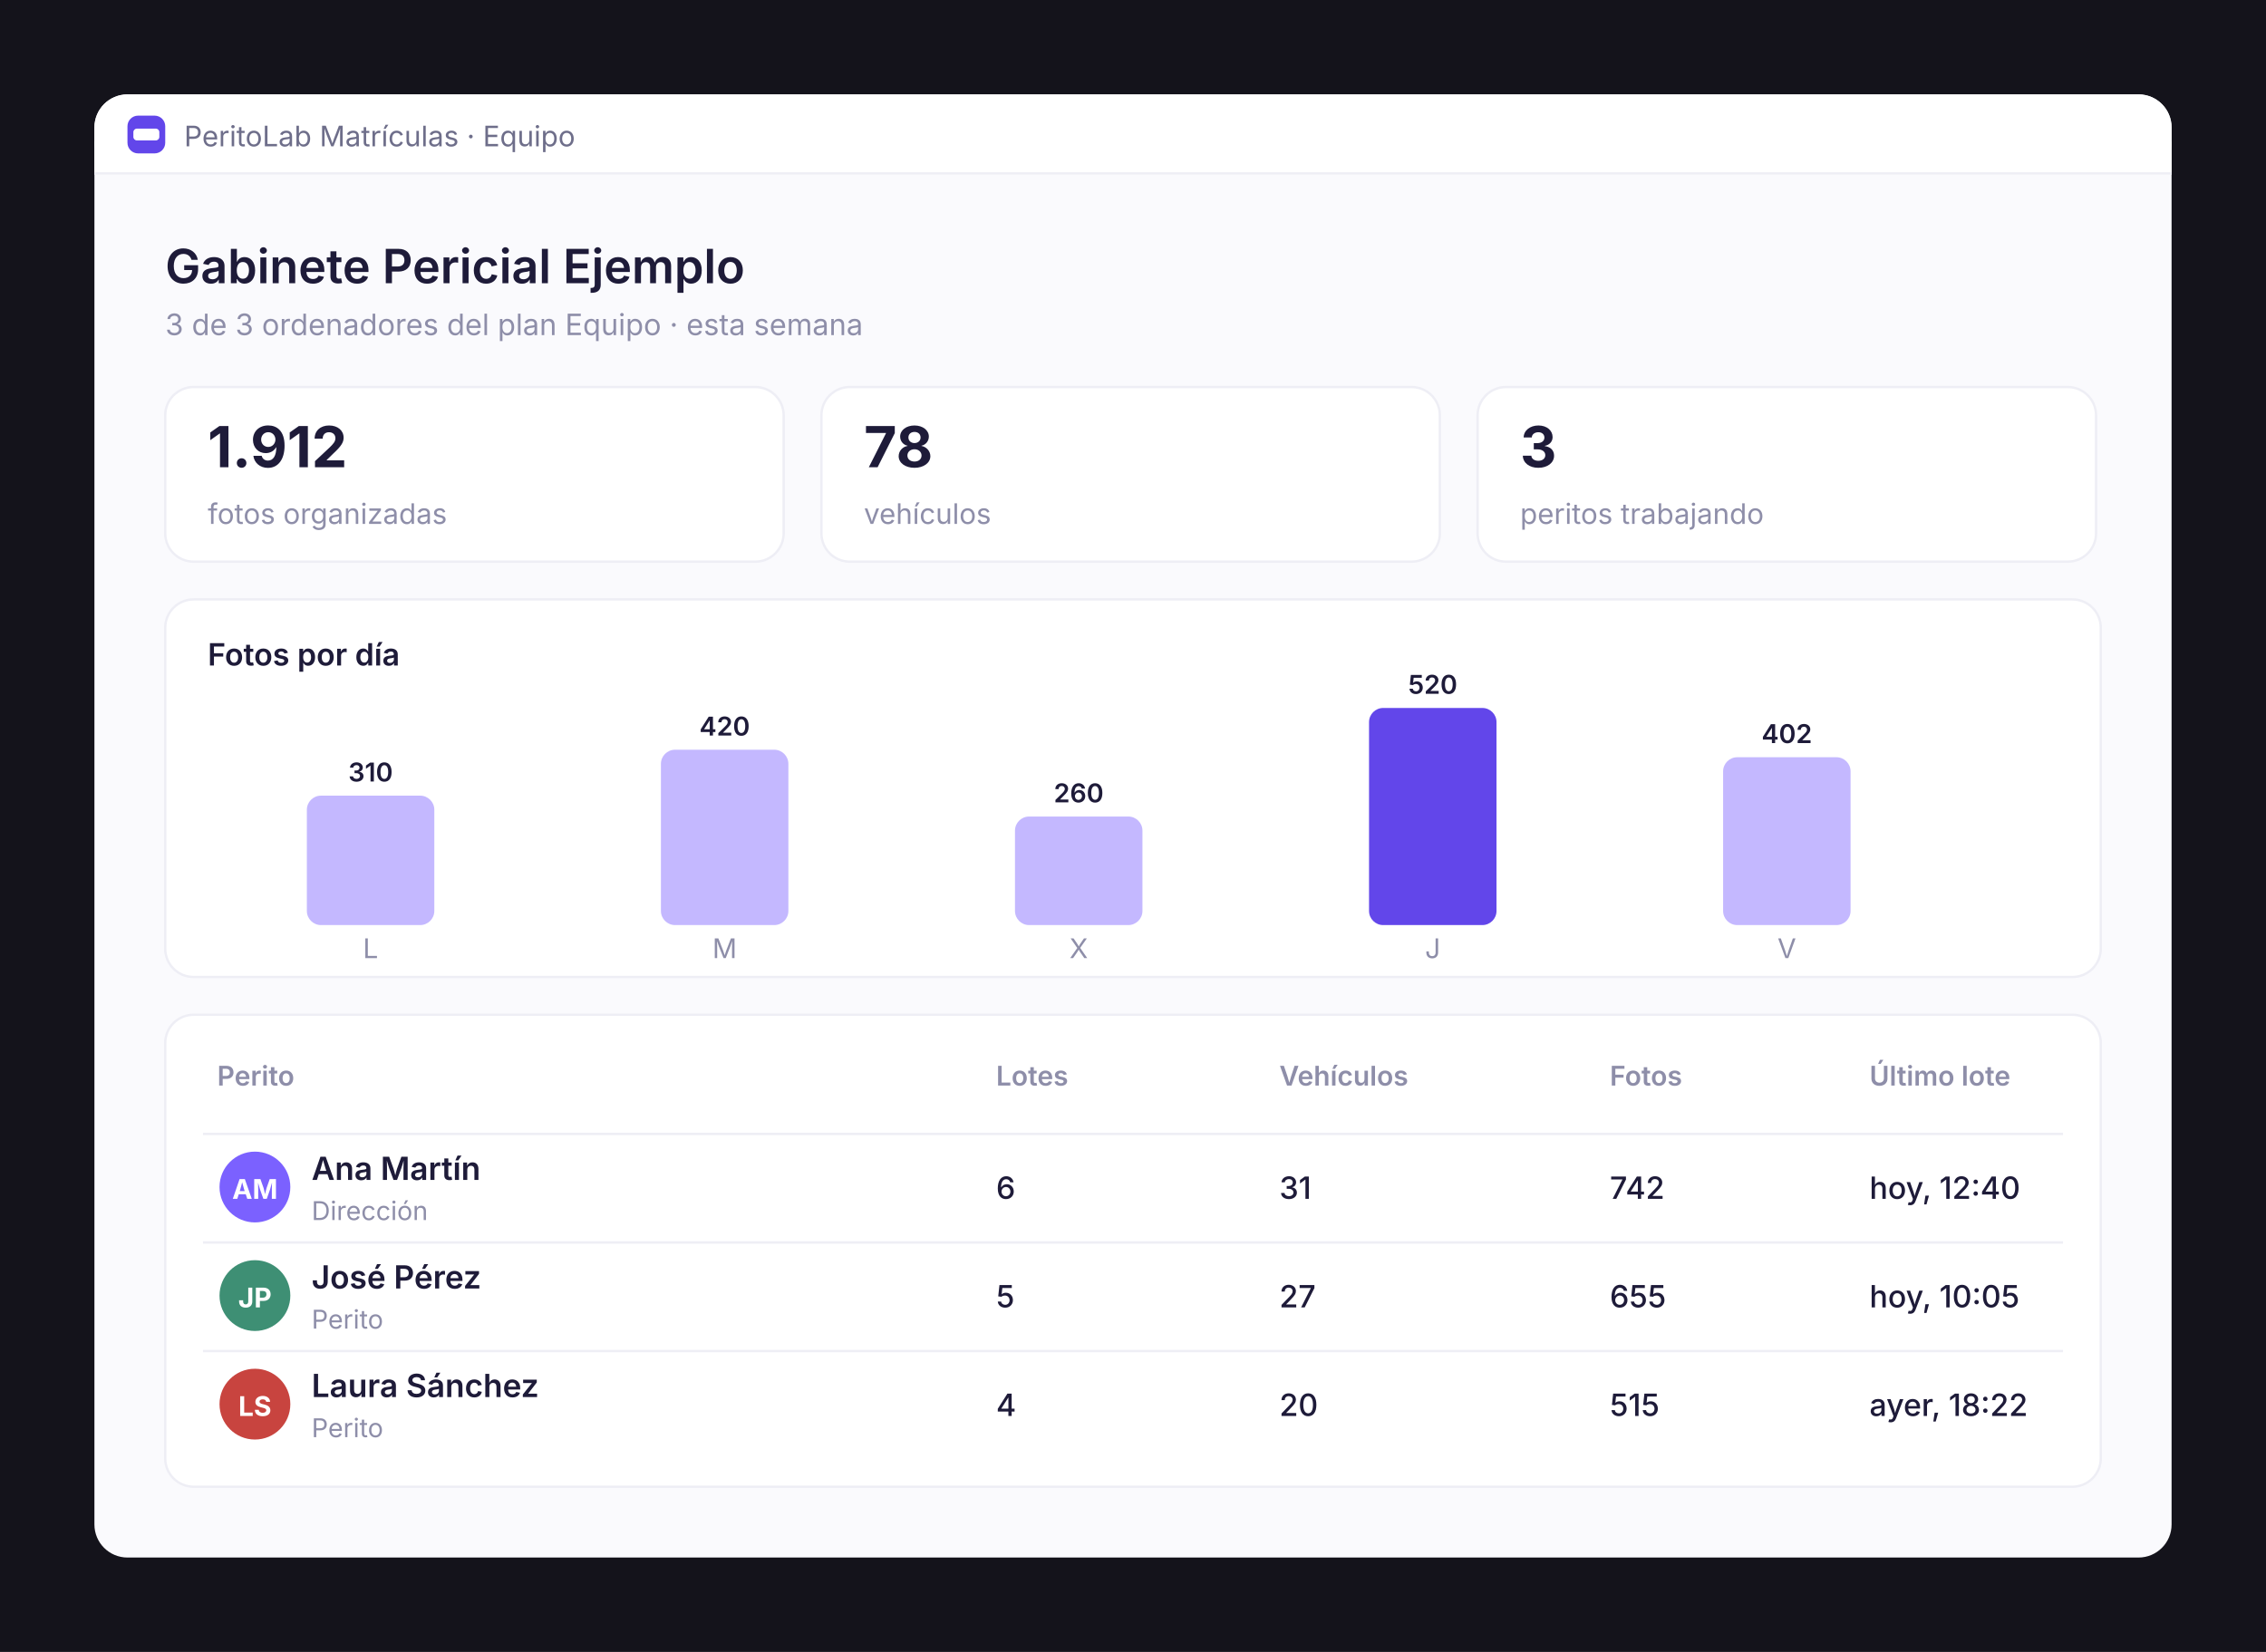
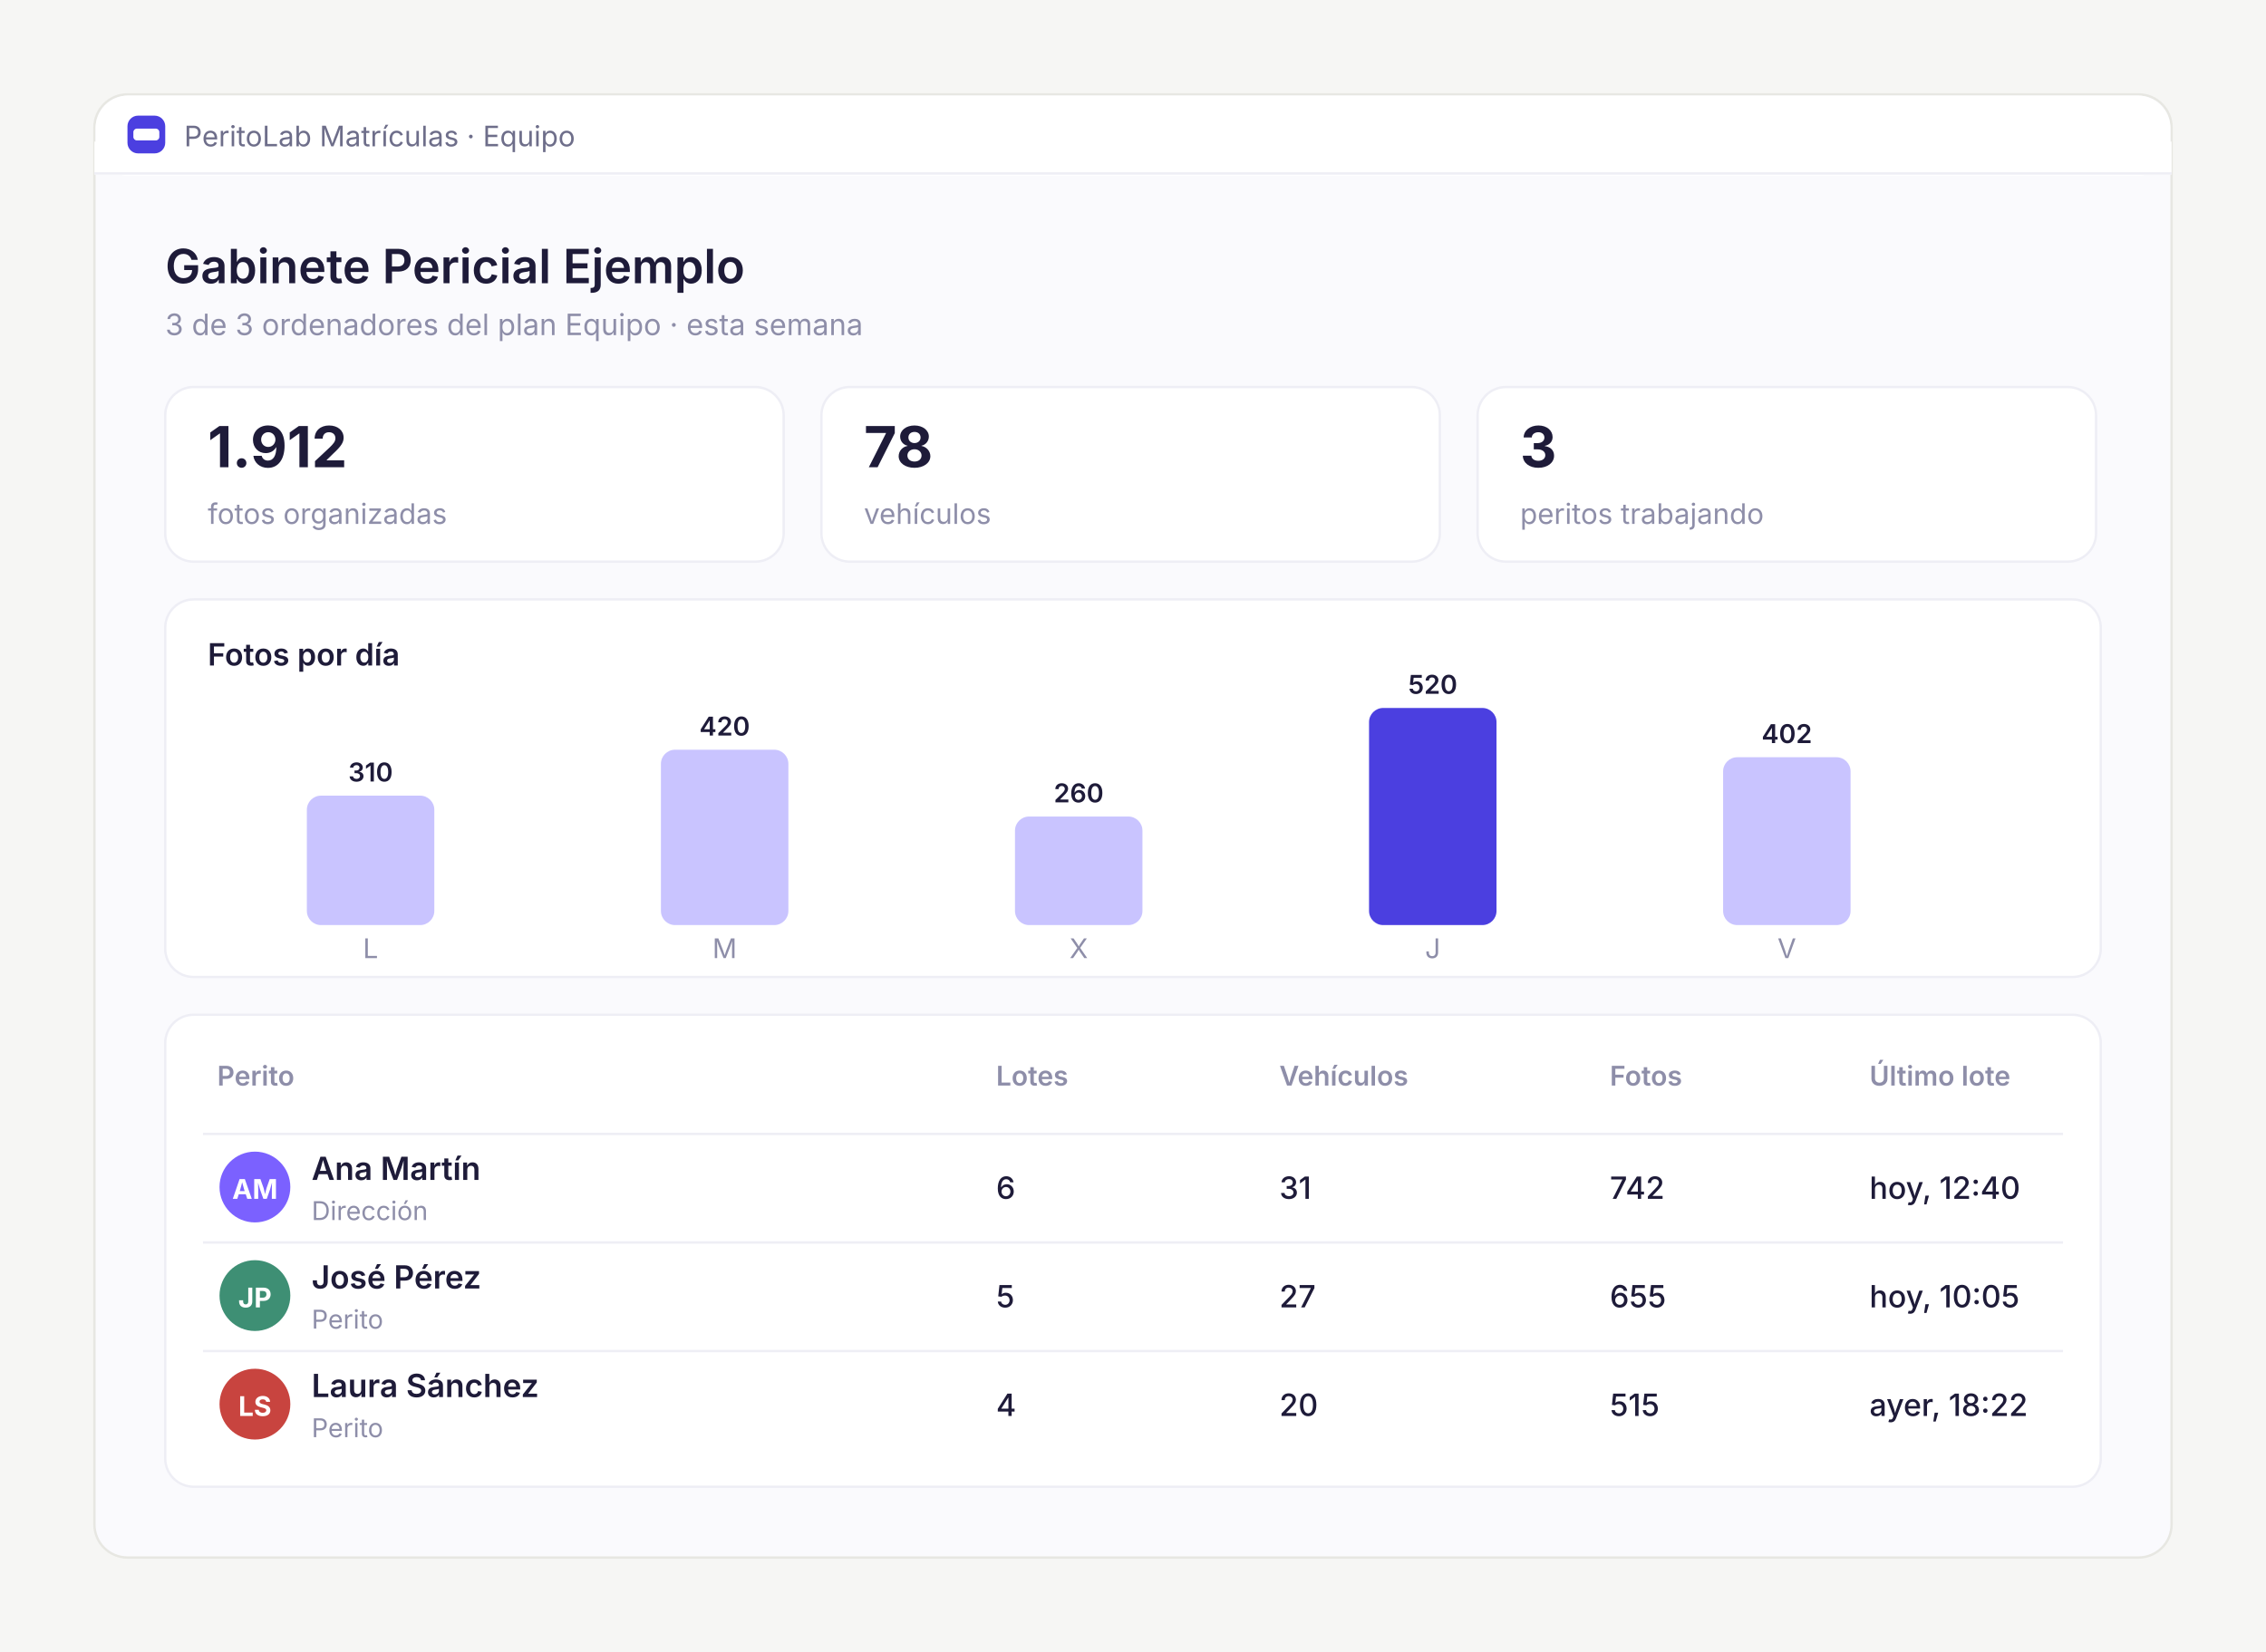
<svg xmlns="http://www.w3.org/2000/svg" viewBox="0 0 960 700" width="960" height="700" role="img" aria-labelledby="t">
-   <rect x="0" y="0" width="960" height="700" rx="0" fill="#14131b" />
-   <rect x="40" y="40" width="880" height="620" rx="14" fill="#fafafd" />
-   <rect x="40" y="40" width="880" height="34" rx="14" fill="#ffffff" />
+   <rect x="0" y="0" width="960" height="700" rx="0" fill="#f6f6f4" />
+   <rect x="40" y="40" width="880" height="620" rx="14" fill="#fafafd" stroke="#e7e7e2" />
+   <rect x="40.5" y="40.5" width="879" height="34" rx="14" fill="#ffffff" />
  <rect x="40" y="60" width="880" height="14" rx="0" fill="#ffffff" />
  <rect x="40" y="73" width="880" height="1" rx="0" fill="#eeeef5" />
  <g transform="translate(54,49)">
-     <rect width="16" height="16" rx="4.5" fill="#6246ea" />
+     <rect width="16" height="16" rx="4.5" fill="#4b3fe0" />
    <rect x="2.5" y="5.5" width="11" height="5" rx="1.5" fill="#fff" />
  </g>
  <text x="78" y="62" font-family="Segoe UI, Inter, -apple-system, system-ui, sans-serif" font-size="12" font-weight="400" fill="#6e6e8a" text-anchor="start">PeritoLab Matrículas · Equipo</text>
  <text x="70" y="120" font-family="Segoe UI, Inter, -apple-system, system-ui, sans-serif" font-size="20" font-weight="600" fill="#1e1b39" text-anchor="start">Gabinete Pericial Ejemplo</text>
  <text x="70" y="142" font-family="Segoe UI, Inter, -apple-system, system-ui, sans-serif" font-size="12.5" font-weight="400" fill="#8e8ea9" text-anchor="start">3 de 3 ordenadores del plan Equipo · esta semana</text>
  <rect x="70" y="164" width="262" height="74" rx="12" fill="#ffffff" stroke="#eeeef5" />
  <text x="88" y="198" font-family="Segoe UI, Inter, -apple-system, system-ui, sans-serif" font-size="24" font-weight="700" fill="#1e1b39" text-anchor="start">1.912</text>
  <text x="88" y="222" font-family="Segoe UI, Inter, -apple-system, system-ui, sans-serif" font-size="12" font-weight="400" fill="#8e8ea9" text-anchor="start">fotos organizadas</text>
  <rect x="348" y="164" width="262" height="74" rx="12" fill="#ffffff" stroke="#eeeef5" />
  <text x="366" y="198" font-family="Segoe UI, Inter, -apple-system, system-ui, sans-serif" font-size="24" font-weight="700" fill="#1e1b39" text-anchor="start">78</text>
  <text x="366" y="222" font-family="Segoe UI, Inter, -apple-system, system-ui, sans-serif" font-size="12" font-weight="400" fill="#8e8ea9" text-anchor="start">vehículos</text>
  <rect x="626" y="164" width="262" height="74" rx="12" fill="#ffffff" stroke="#eeeef5" />
  <text x="644" y="198" font-family="Segoe UI, Inter, -apple-system, system-ui, sans-serif" font-size="24" font-weight="700" fill="#1e1b39" text-anchor="start">3</text>
  <text x="644" y="222" font-family="Segoe UI, Inter, -apple-system, system-ui, sans-serif" font-size="12" font-weight="400" fill="#8e8ea9" text-anchor="start">peritos trabajando</text>
  <rect x="70" y="254" width="820" height="160" rx="12" fill="#ffffff" stroke="#eeeef5" />
  <text x="88" y="282" font-family="Segoe UI, Inter, -apple-system, system-ui, sans-serif" font-size="13" font-weight="600" fill="#1e1b39" text-anchor="start">Fotos por día</text>
-   <rect x="130" y="337.154" width="54" height="54.846" rx="6" fill="#c4b8ff" />
+   <rect x="130" y="337.154" width="54" height="54.846" rx="6" fill="#c9c4ff" />
  <text x="157" y="406" font-family="Segoe UI, Inter, -apple-system, system-ui, sans-serif" font-size="11.5" font-weight="400" fill="#8e8ea9" text-anchor="middle">L</text>
  <text x="157" y="331.154" font-family="Segoe UI, Inter, -apple-system, system-ui, sans-serif" font-size="11" font-weight="600" fill="#1e1b39" text-anchor="middle">310</text>
-   <rect x="280" y="317.692" width="54" height="74.308" rx="6" fill="#c4b8ff" />
+   <rect x="280" y="317.692" width="54" height="74.308" rx="6" fill="#c9c4ff" />
  <text x="307" y="406" font-family="Segoe UI, Inter, -apple-system, system-ui, sans-serif" font-size="11.5" font-weight="400" fill="#8e8ea9" text-anchor="middle">M</text>
  <text x="307" y="311.692" font-family="Segoe UI, Inter, -apple-system, system-ui, sans-serif" font-size="11" font-weight="600" fill="#1e1b39" text-anchor="middle">420</text>
-   <rect x="430" y="346.0" width="54" height="46.0" rx="6" fill="#c4b8ff" />
+   <rect x="430" y="346.0" width="54" height="46.0" rx="6" fill="#c9c4ff" />
  <text x="457" y="406" font-family="Segoe UI, Inter, -apple-system, system-ui, sans-serif" font-size="11.5" font-weight="400" fill="#8e8ea9" text-anchor="middle">X</text>
  <text x="457" y="340.0" font-family="Segoe UI, Inter, -apple-system, system-ui, sans-serif" font-size="11" font-weight="600" fill="#1e1b39" text-anchor="middle">260</text>
-   <rect x="580" y="300.0" width="54" height="92.0" rx="6" fill="#6246ea" />
+   <rect x="580" y="300.0" width="54" height="92.0" rx="6" fill="#4b3fe0" />
  <text x="607" y="406" font-family="Segoe UI, Inter, -apple-system, system-ui, sans-serif" font-size="11.5" font-weight="400" fill="#8e8ea9" text-anchor="middle">J</text>
  <text x="607" y="294.0" font-family="Segoe UI, Inter, -apple-system, system-ui, sans-serif" font-size="11" font-weight="600" fill="#1e1b39" text-anchor="middle">520</text>
-   <rect x="730" y="320.877" width="54" height="71.123" rx="6" fill="#c4b8ff" />
+   <rect x="730" y="320.877" width="54" height="71.123" rx="6" fill="#c9c4ff" />
  <text x="757" y="406" font-family="Segoe UI, Inter, -apple-system, system-ui, sans-serif" font-size="11.5" font-weight="400" fill="#8e8ea9" text-anchor="middle">V</text>
  <text x="757" y="314.877" font-family="Segoe UI, Inter, -apple-system, system-ui, sans-serif" font-size="11" font-weight="600" fill="#1e1b39" text-anchor="middle">402</text>
  <rect x="70" y="430" width="820" height="200" rx="12" fill="#ffffff" stroke="#eeeef5" />
  <text x="92" y="460" font-family="Segoe UI, Inter, -apple-system, system-ui, sans-serif" font-size="11.5" font-weight="600" fill="#8e8ea9" text-anchor="start">Perito</text>
  <text x="422" y="460" font-family="Segoe UI, Inter, -apple-system, system-ui, sans-serif" font-size="11.5" font-weight="600" fill="#8e8ea9" text-anchor="start">Lotes</text>
  <text x="542" y="460" font-family="Segoe UI, Inter, -apple-system, system-ui, sans-serif" font-size="11.5" font-weight="600" fill="#8e8ea9" text-anchor="start">Vehículos</text>
  <text x="682" y="460" font-family="Segoe UI, Inter, -apple-system, system-ui, sans-serif" font-size="11.5" font-weight="600" fill="#8e8ea9" text-anchor="start">Fotos</text>
  <text x="792" y="460" font-family="Segoe UI, Inter, -apple-system, system-ui, sans-serif" font-size="11.5" font-weight="600" fill="#8e8ea9" text-anchor="start">Último lote</text>
  <rect x="86" y="480" width="788" height="1" rx="0" fill="#eeeef5" />
  <circle cx="108" cy="503" r="15" fill="#7b61ff" />
  <text x="108" y="508" font-family="Segoe UI, Inter, -apple-system, system-ui, sans-serif" font-size="11.5" font-weight="700" fill="#ffffff" text-anchor="middle">AM</text>
  <text x="132" y="500" font-family="Segoe UI, Inter, -apple-system, system-ui, sans-serif" font-size="13.5" font-weight="600" fill="#1e1b39" text-anchor="start">Ana Martín</text>
  <text x="132" y="517" font-family="Segoe UI, Inter, -apple-system, system-ui, sans-serif" font-size="11" font-weight="400" fill="#8e8ea9" text-anchor="start">Dirección</text>
  <text x="422" y="508" font-family="Segoe UI, Inter, -apple-system, system-ui, sans-serif" font-size="13" font-weight="500" fill="#1e1b39" text-anchor="start">6</text>
  <text x="542" y="508" font-family="Segoe UI, Inter, -apple-system, system-ui, sans-serif" font-size="13" font-weight="500" fill="#1e1b39" text-anchor="start">31</text>
  <text x="682" y="508" font-family="Segoe UI, Inter, -apple-system, system-ui, sans-serif" font-size="13" font-weight="500" fill="#1e1b39" text-anchor="start">742</text>
  <text x="792" y="508" font-family="Segoe UI, Inter, -apple-system, system-ui, sans-serif" font-size="13" font-weight="500" fill="#1e1b39" text-anchor="start">hoy, 12:40</text>
  <rect x="86" y="526" width="788" height="1" rx="0" fill="#eeeef5" />
  <circle cx="108" cy="549" r="15" fill="#3e8f74" />
  <text x="108" y="554" font-family="Segoe UI, Inter, -apple-system, system-ui, sans-serif" font-size="11.5" font-weight="700" fill="#ffffff" text-anchor="middle">JP</text>
  <text x="132" y="546" font-family="Segoe UI, Inter, -apple-system, system-ui, sans-serif" font-size="13.5" font-weight="600" fill="#1e1b39" text-anchor="start">José Pérez</text>
  <text x="132" y="563" font-family="Segoe UI, Inter, -apple-system, system-ui, sans-serif" font-size="11" font-weight="400" fill="#8e8ea9" text-anchor="start">Perito</text>
  <text x="422" y="554" font-family="Segoe UI, Inter, -apple-system, system-ui, sans-serif" font-size="13" font-weight="500" fill="#1e1b39" text-anchor="start">5</text>
  <text x="542" y="554" font-family="Segoe UI, Inter, -apple-system, system-ui, sans-serif" font-size="13" font-weight="500" fill="#1e1b39" text-anchor="start">27</text>
  <text x="682" y="554" font-family="Segoe UI, Inter, -apple-system, system-ui, sans-serif" font-size="13" font-weight="500" fill="#1e1b39" text-anchor="start">655</text>
  <text x="792" y="554" font-family="Segoe UI, Inter, -apple-system, system-ui, sans-serif" font-size="13" font-weight="500" fill="#1e1b39" text-anchor="start">hoy, 10:05</text>
  <rect x="86" y="572" width="788" height="1" rx="0" fill="#eeeef5" />
  <circle cx="108" cy="595" r="15" fill="#c8443f" />
  <text x="108" y="600" font-family="Segoe UI, Inter, -apple-system, system-ui, sans-serif" font-size="11.5" font-weight="700" fill="#ffffff" text-anchor="middle">LS</text>
  <text x="132" y="592" font-family="Segoe UI, Inter, -apple-system, system-ui, sans-serif" font-size="13.5" font-weight="600" fill="#1e1b39" text-anchor="start">Laura Sánchez</text>
  <text x="132" y="609" font-family="Segoe UI, Inter, -apple-system, system-ui, sans-serif" font-size="11" font-weight="400" fill="#8e8ea9" text-anchor="start">Perito</text>
  <text x="422" y="600" font-family="Segoe UI, Inter, -apple-system, system-ui, sans-serif" font-size="13" font-weight="500" fill="#1e1b39" text-anchor="start">4</text>
  <text x="542" y="600" font-family="Segoe UI, Inter, -apple-system, system-ui, sans-serif" font-size="13" font-weight="500" fill="#1e1b39" text-anchor="start">20</text>
  <text x="682" y="600" font-family="Segoe UI, Inter, -apple-system, system-ui, sans-serif" font-size="13" font-weight="500" fill="#1e1b39" text-anchor="start">515</text>
  <text x="792" y="600" font-family="Segoe UI, Inter, -apple-system, system-ui, sans-serif" font-size="13" font-weight="500" fill="#1e1b39" text-anchor="start">ayer, 18:22</text>
</svg>
